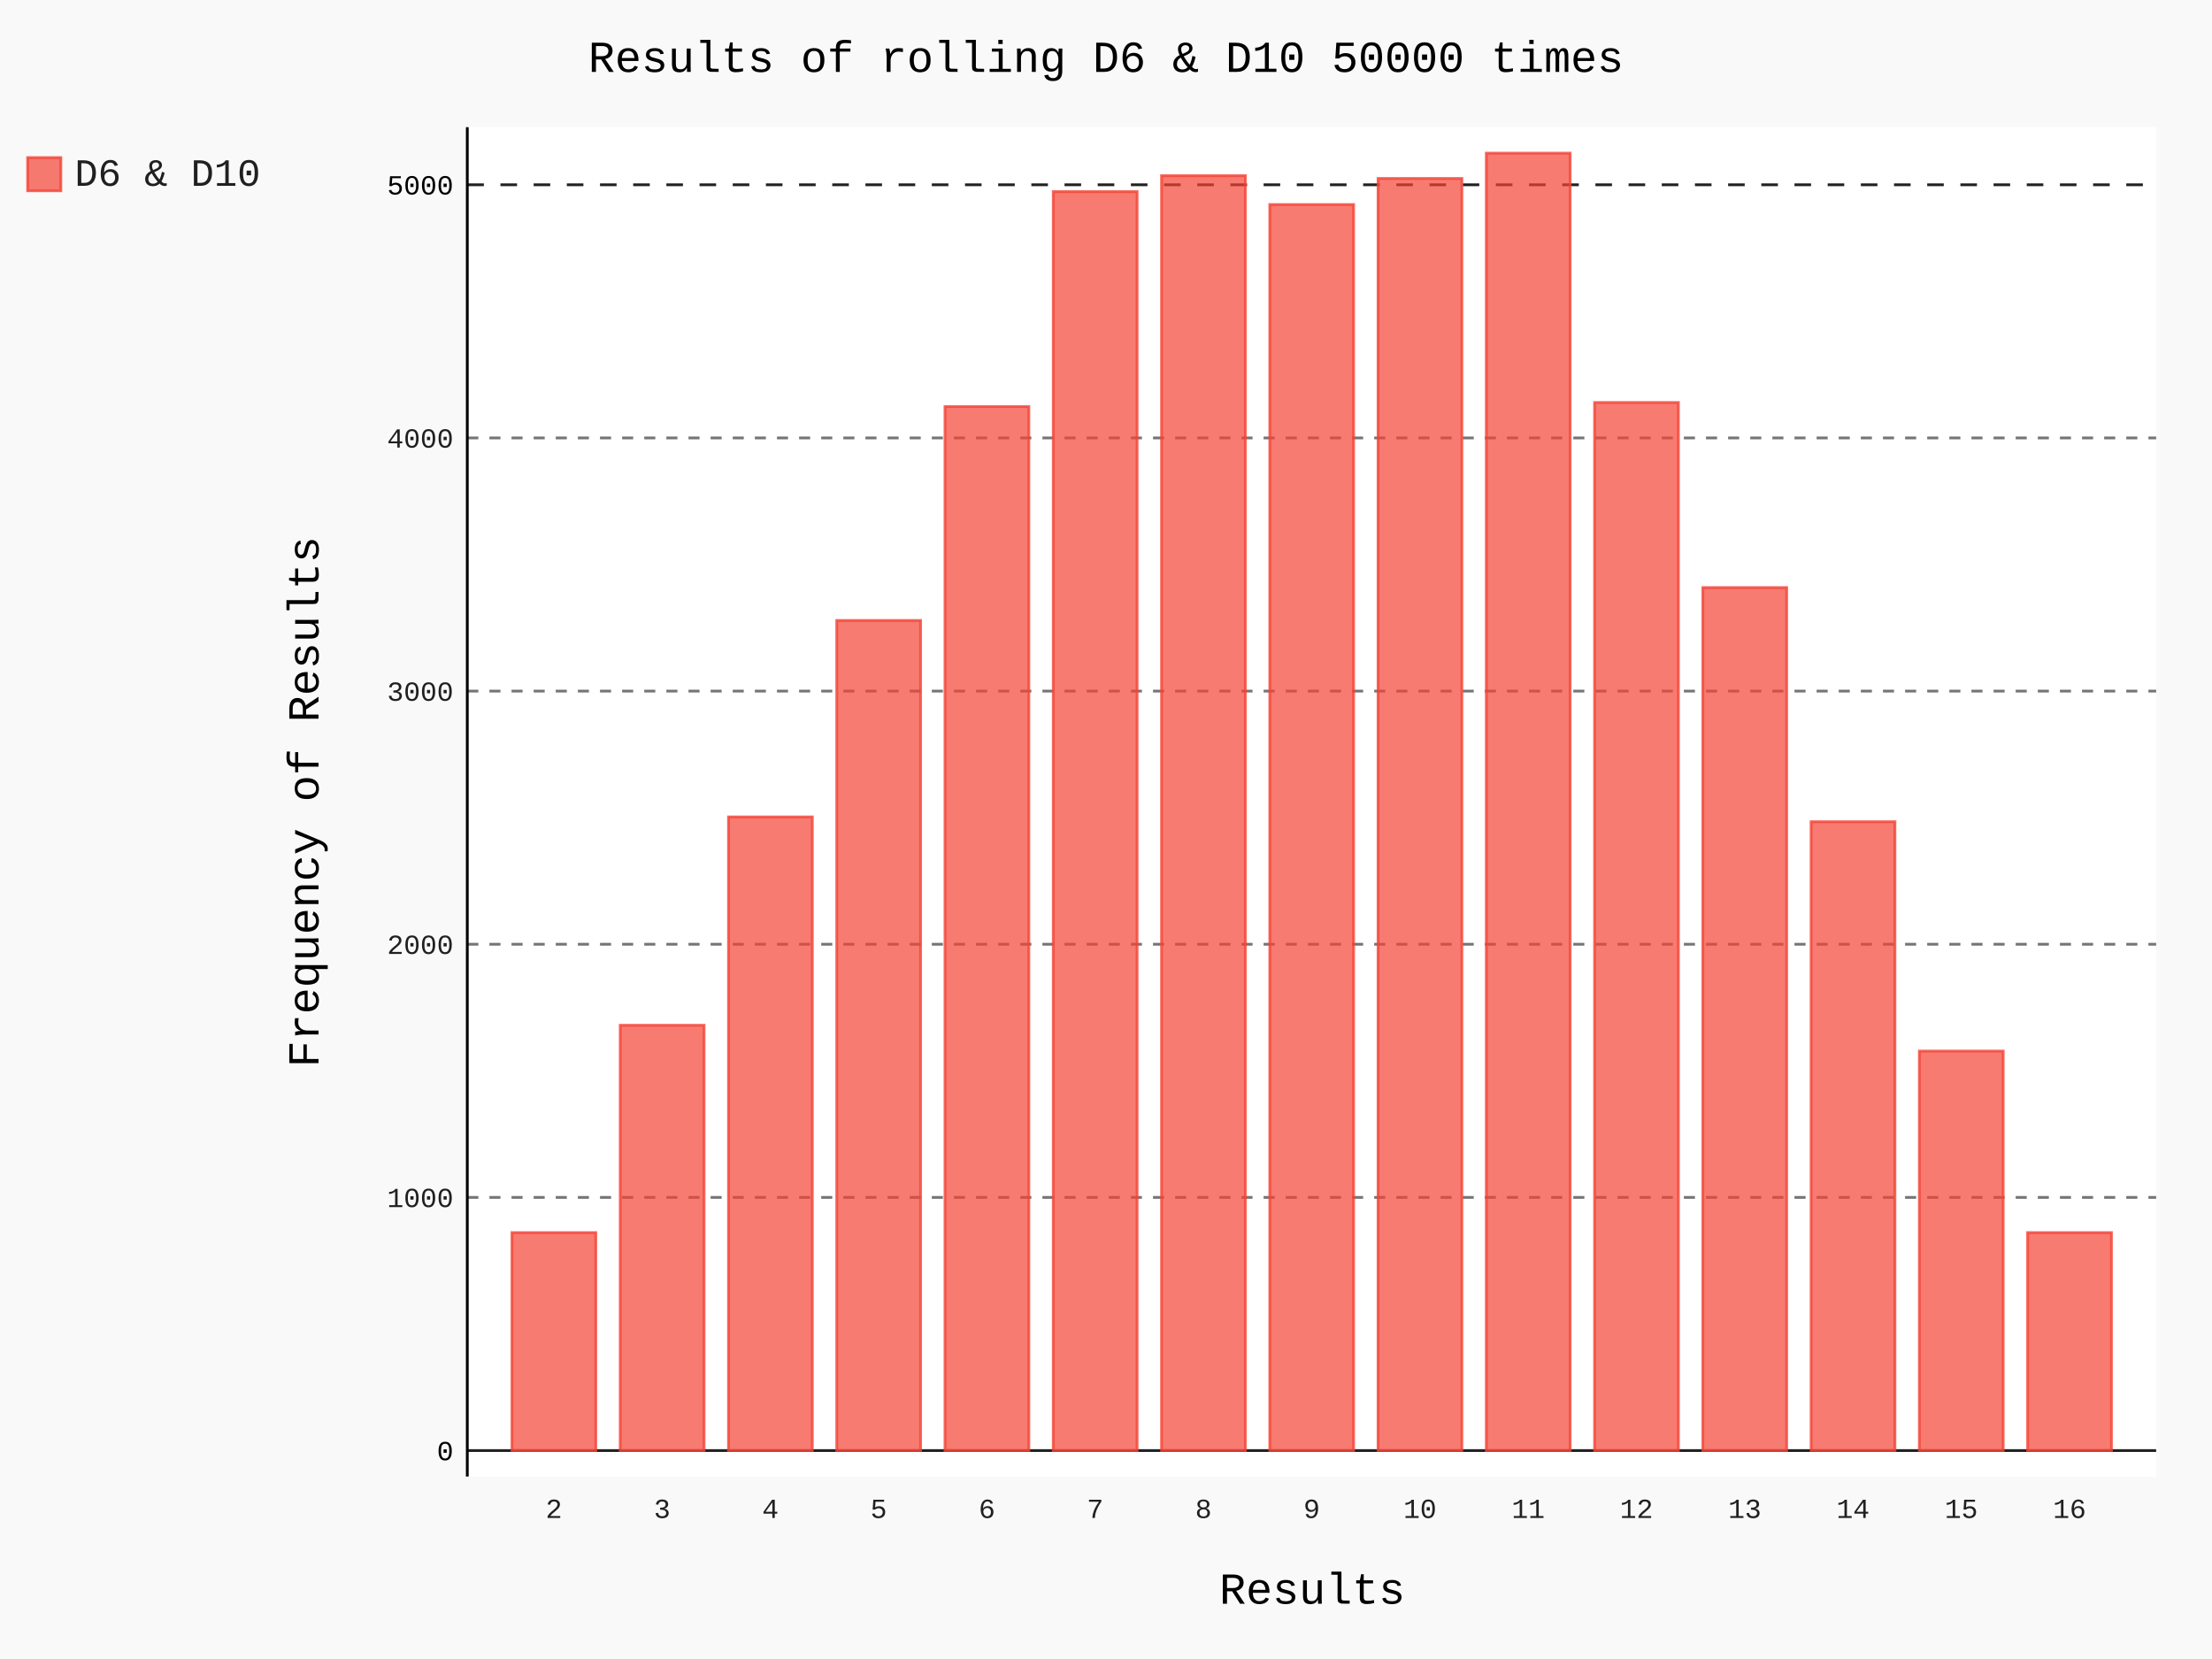
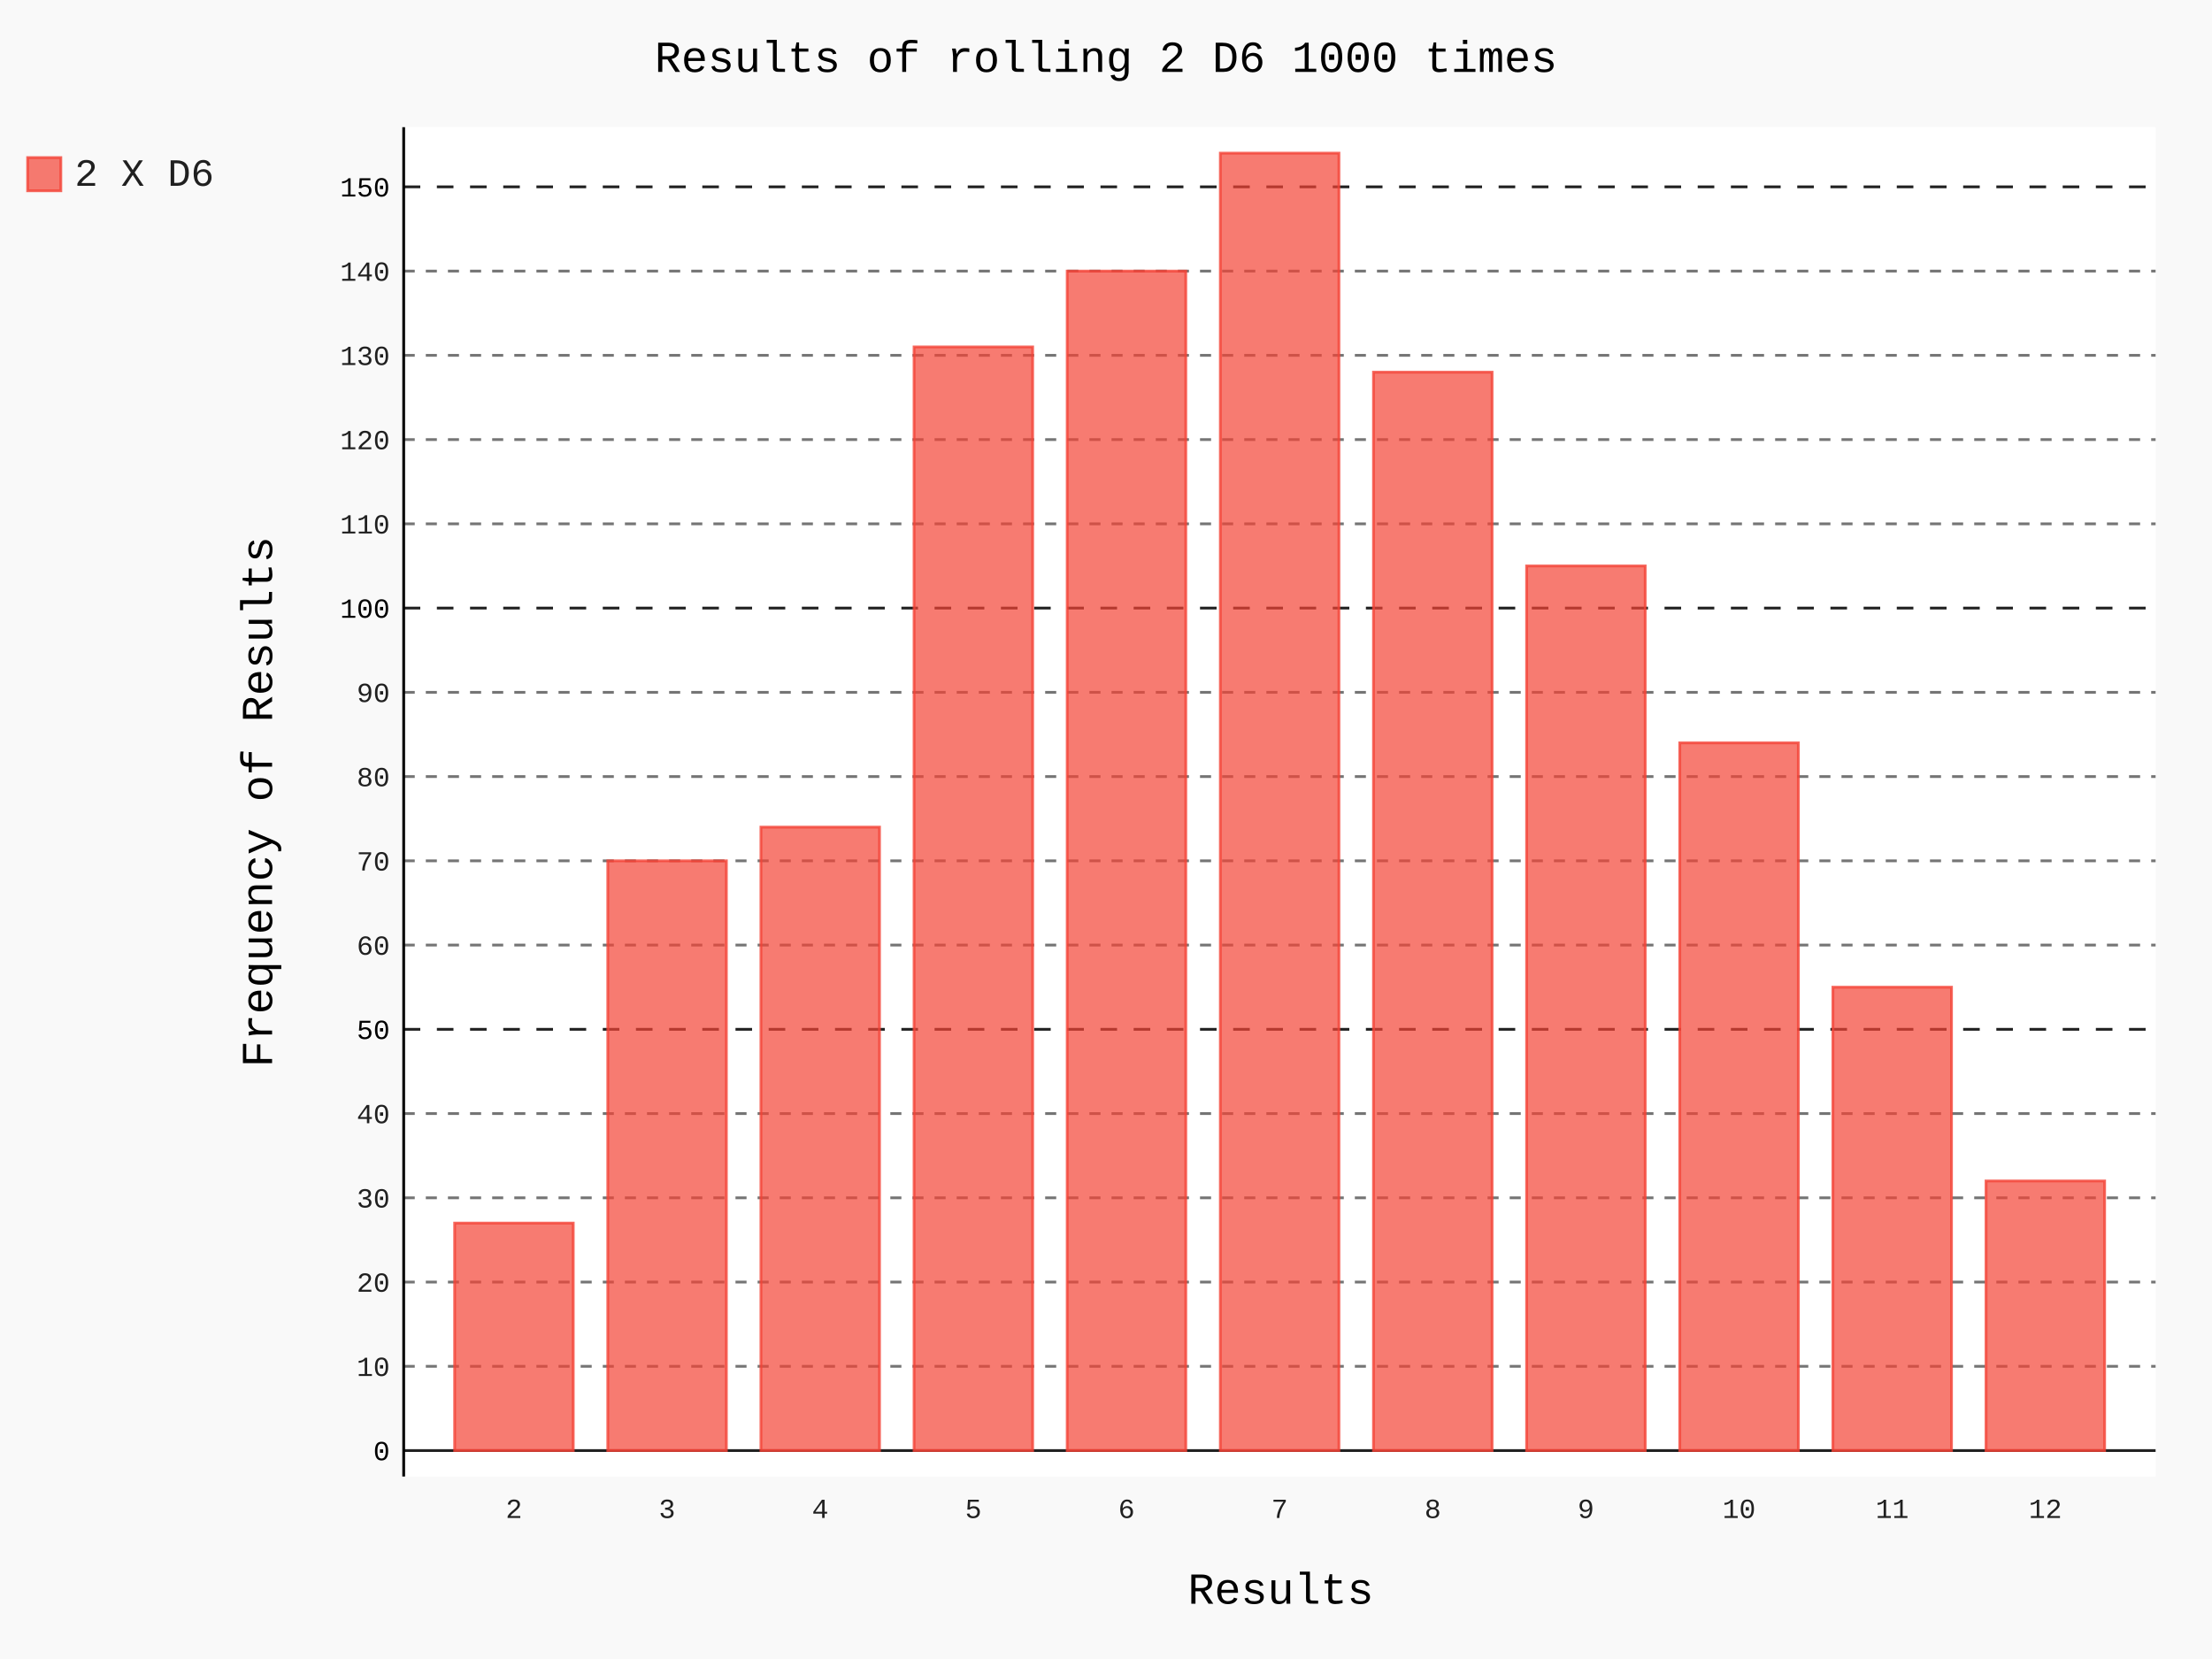
- <svg xmlns="http://www.w3.org/2000/svg" id="chart-afc870cf-f5eb-428f-a1e5-3dcef7cfd49f" class="pygal-chart" viewBox="0 0 800 600">
+ <svg xmlns="http://www.w3.org/2000/svg" id="chart-bee39fff-2a20-4544-aba8-f505dd90a594" class="pygal-chart" viewBox="0 0 800 600">
  <defs>
-     <style type="text/css">#chart-afc870cf-f5eb-428f-a1e5-3dcef7cfd49f{-webkit-user-select:none;-webkit-font-smoothing:antialiased;font-family:Consolas,"Liberation Mono",Menlo,Courier,monospace}#chart-afc870cf-f5eb-428f-a1e5-3dcef7cfd49f .title{font-family:Consolas,"Liberation Mono",Menlo,Courier,monospace;font-size:16px}#chart-afc870cf-f5eb-428f-a1e5-3dcef7cfd49f .legends .legend text{font-family:Consolas,"Liberation Mono",Menlo,Courier,monospace;font-size:14px}#chart-afc870cf-f5eb-428f-a1e5-3dcef7cfd49f .axis text{font-family:Consolas,"Liberation Mono",Menlo,Courier,monospace;font-size:10px}#chart-afc870cf-f5eb-428f-a1e5-3dcef7cfd49f .axis text.major{font-family:Consolas,"Liberation Mono",Menlo,Courier,monospace;font-size:10px}#chart-afc870cf-f5eb-428f-a1e5-3dcef7cfd49f .text-overlay text.value{font-family:Consolas,"Liberation Mono",Menlo,Courier,monospace;font-size:16px}#chart-afc870cf-f5eb-428f-a1e5-3dcef7cfd49f .text-overlay text.label{font-family:Consolas,"Liberation Mono",Menlo,Courier,monospace;font-size:10px}#chart-afc870cf-f5eb-428f-a1e5-3dcef7cfd49f .tooltip{font-family:Consolas,"Liberation Mono",Menlo,Courier,monospace;font-size:14px}#chart-afc870cf-f5eb-428f-a1e5-3dcef7cfd49f text.no_data{font-family:Consolas,"Liberation Mono",Menlo,Courier,monospace;font-size:64px}
- #chart-afc870cf-f5eb-428f-a1e5-3dcef7cfd49f{background-color:rgba(249,249,249,1)}#chart-afc870cf-f5eb-428f-a1e5-3dcef7cfd49f path,#chart-afc870cf-f5eb-428f-a1e5-3dcef7cfd49f line,#chart-afc870cf-f5eb-428f-a1e5-3dcef7cfd49f rect,#chart-afc870cf-f5eb-428f-a1e5-3dcef7cfd49f circle{-webkit-transition:150ms;-moz-transition:150ms;transition:150ms}#chart-afc870cf-f5eb-428f-a1e5-3dcef7cfd49f .graph &gt; .background{fill:rgba(249,249,249,1)}#chart-afc870cf-f5eb-428f-a1e5-3dcef7cfd49f .plot &gt; .background{fill:rgba(255,255,255,1)}#chart-afc870cf-f5eb-428f-a1e5-3dcef7cfd49f .graph{fill:rgba(0,0,0,.87)}#chart-afc870cf-f5eb-428f-a1e5-3dcef7cfd49f text.no_data{fill:rgba(0,0,0,1)}#chart-afc870cf-f5eb-428f-a1e5-3dcef7cfd49f .title{fill:rgba(0,0,0,1)}#chart-afc870cf-f5eb-428f-a1e5-3dcef7cfd49f .legends .legend text{fill:rgba(0,0,0,.87)}#chart-afc870cf-f5eb-428f-a1e5-3dcef7cfd49f .legends .legend:hover text{fill:rgba(0,0,0,1)}#chart-afc870cf-f5eb-428f-a1e5-3dcef7cfd49f .axis .line{stroke:rgba(0,0,0,1)}#chart-afc870cf-f5eb-428f-a1e5-3dcef7cfd49f .axis .guide.line{stroke:rgba(0,0,0,.54)}#chart-afc870cf-f5eb-428f-a1e5-3dcef7cfd49f .axis .major.line{stroke:rgba(0,0,0,.87)}#chart-afc870cf-f5eb-428f-a1e5-3dcef7cfd49f .axis text.major{fill:rgba(0,0,0,1)}#chart-afc870cf-f5eb-428f-a1e5-3dcef7cfd49f .axis.y .guides:hover .guide.line,#chart-afc870cf-f5eb-428f-a1e5-3dcef7cfd49f .line-graph .axis.x .guides:hover .guide.line,#chart-afc870cf-f5eb-428f-a1e5-3dcef7cfd49f .stackedline-graph .axis.x .guides:hover .guide.line,#chart-afc870cf-f5eb-428f-a1e5-3dcef7cfd49f .xy-graph .axis.x .guides:hover .guide.line{stroke:rgba(0,0,0,1)}#chart-afc870cf-f5eb-428f-a1e5-3dcef7cfd49f .axis .guides:hover text{fill:rgba(0,0,0,1)}#chart-afc870cf-f5eb-428f-a1e5-3dcef7cfd49f .reactive{fill-opacity:.7;stroke-opacity:.8}#chart-afc870cf-f5eb-428f-a1e5-3dcef7cfd49f .ci{stroke:rgba(0,0,0,.87)}#chart-afc870cf-f5eb-428f-a1e5-3dcef7cfd49f .reactive.active,#chart-afc870cf-f5eb-428f-a1e5-3dcef7cfd49f .active .reactive{fill-opacity:.8;stroke-opacity:.9;stroke-width:4}#chart-afc870cf-f5eb-428f-a1e5-3dcef7cfd49f .ci .reactive.active{stroke-width:1.5}#chart-afc870cf-f5eb-428f-a1e5-3dcef7cfd49f .series text{fill:rgba(0,0,0,1)}#chart-afc870cf-f5eb-428f-a1e5-3dcef7cfd49f .tooltip rect{fill:rgba(255,255,255,1);stroke:rgba(0,0,0,1);-webkit-transition:opacity 150ms;-moz-transition:opacity 150ms;transition:opacity 150ms}#chart-afc870cf-f5eb-428f-a1e5-3dcef7cfd49f .tooltip .label{fill:rgba(0,0,0,.87)}#chart-afc870cf-f5eb-428f-a1e5-3dcef7cfd49f .tooltip .label{fill:rgba(0,0,0,.87)}#chart-afc870cf-f5eb-428f-a1e5-3dcef7cfd49f .tooltip .legend{font-size:.8em;fill:rgba(0,0,0,.54)}#chart-afc870cf-f5eb-428f-a1e5-3dcef7cfd49f .tooltip .x_label{font-size:.6em;fill:rgba(0,0,0,1)}#chart-afc870cf-f5eb-428f-a1e5-3dcef7cfd49f .tooltip .xlink{font-size:.5em;text-decoration:underline}#chart-afc870cf-f5eb-428f-a1e5-3dcef7cfd49f .tooltip .value{font-size:1.5em}#chart-afc870cf-f5eb-428f-a1e5-3dcef7cfd49f .bound{font-size:.5em}#chart-afc870cf-f5eb-428f-a1e5-3dcef7cfd49f .max-value{font-size:.75em;fill:rgba(0,0,0,.54)}#chart-afc870cf-f5eb-428f-a1e5-3dcef7cfd49f .map-element{fill:rgba(255,255,255,1);stroke:rgba(0,0,0,.54) !important}#chart-afc870cf-f5eb-428f-a1e5-3dcef7cfd49f .map-element .reactive{fill-opacity:inherit;stroke-opacity:inherit}#chart-afc870cf-f5eb-428f-a1e5-3dcef7cfd49f .color-0,#chart-afc870cf-f5eb-428f-a1e5-3dcef7cfd49f .color-0 a:visited{stroke:#F44336;fill:#F44336}#chart-afc870cf-f5eb-428f-a1e5-3dcef7cfd49f .text-overlay .color-0 text{fill:black}
- #chart-afc870cf-f5eb-428f-a1e5-3dcef7cfd49f text.no_data{text-anchor:middle}#chart-afc870cf-f5eb-428f-a1e5-3dcef7cfd49f .guide.line{fill:none}#chart-afc870cf-f5eb-428f-a1e5-3dcef7cfd49f .centered{text-anchor:middle}#chart-afc870cf-f5eb-428f-a1e5-3dcef7cfd49f .title{text-anchor:middle}#chart-afc870cf-f5eb-428f-a1e5-3dcef7cfd49f .legends .legend text{fill-opacity:1}#chart-afc870cf-f5eb-428f-a1e5-3dcef7cfd49f .axis.x text{text-anchor:middle}#chart-afc870cf-f5eb-428f-a1e5-3dcef7cfd49f .axis.x:not(.web) text[transform]{text-anchor:start}#chart-afc870cf-f5eb-428f-a1e5-3dcef7cfd49f .axis.x:not(.web) text[transform].backwards{text-anchor:end}#chart-afc870cf-f5eb-428f-a1e5-3dcef7cfd49f .axis.y text{text-anchor:end}#chart-afc870cf-f5eb-428f-a1e5-3dcef7cfd49f .axis.y text[transform].backwards{text-anchor:start}#chart-afc870cf-f5eb-428f-a1e5-3dcef7cfd49f .axis.y2 text{text-anchor:start}#chart-afc870cf-f5eb-428f-a1e5-3dcef7cfd49f .axis.y2 text[transform].backwards{text-anchor:end}#chart-afc870cf-f5eb-428f-a1e5-3dcef7cfd49f .axis .guide.line{stroke-dasharray:4,4}#chart-afc870cf-f5eb-428f-a1e5-3dcef7cfd49f .axis .major.guide.line{stroke-dasharray:6,6}#chart-afc870cf-f5eb-428f-a1e5-3dcef7cfd49f .horizontal .axis.y .guide.line,#chart-afc870cf-f5eb-428f-a1e5-3dcef7cfd49f .horizontal .axis.y2 .guide.line,#chart-afc870cf-f5eb-428f-a1e5-3dcef7cfd49f .vertical .axis.x .guide.line{opacity:0}#chart-afc870cf-f5eb-428f-a1e5-3dcef7cfd49f .horizontal .axis.always_show .guide.line,#chart-afc870cf-f5eb-428f-a1e5-3dcef7cfd49f .vertical .axis.always_show .guide.line{opacity:1 !important}#chart-afc870cf-f5eb-428f-a1e5-3dcef7cfd49f .axis.y .guides:hover .guide.line,#chart-afc870cf-f5eb-428f-a1e5-3dcef7cfd49f .axis.y2 .guides:hover .guide.line,#chart-afc870cf-f5eb-428f-a1e5-3dcef7cfd49f .axis.x .guides:hover .guide.line{opacity:1}#chart-afc870cf-f5eb-428f-a1e5-3dcef7cfd49f .axis .guides:hover text{opacity:1}#chart-afc870cf-f5eb-428f-a1e5-3dcef7cfd49f .nofill{fill:none}#chart-afc870cf-f5eb-428f-a1e5-3dcef7cfd49f .subtle-fill{fill-opacity:.2}#chart-afc870cf-f5eb-428f-a1e5-3dcef7cfd49f .dot{stroke-width:1px;fill-opacity:1}#chart-afc870cf-f5eb-428f-a1e5-3dcef7cfd49f .dot.active{stroke-width:5px}#chart-afc870cf-f5eb-428f-a1e5-3dcef7cfd49f .dot.negative{fill:transparent}#chart-afc870cf-f5eb-428f-a1e5-3dcef7cfd49f text,#chart-afc870cf-f5eb-428f-a1e5-3dcef7cfd49f tspan{stroke:none !important}#chart-afc870cf-f5eb-428f-a1e5-3dcef7cfd49f .series text.active{opacity:1}#chart-afc870cf-f5eb-428f-a1e5-3dcef7cfd49f .tooltip rect{fill-opacity:.95;stroke-width:.5}#chart-afc870cf-f5eb-428f-a1e5-3dcef7cfd49f .tooltip text{fill-opacity:1}#chart-afc870cf-f5eb-428f-a1e5-3dcef7cfd49f .showable{visibility:hidden}#chart-afc870cf-f5eb-428f-a1e5-3dcef7cfd49f .showable.shown{visibility:visible}#chart-afc870cf-f5eb-428f-a1e5-3dcef7cfd49f .gauge-background{fill:rgba(229,229,229,1);stroke:none}#chart-afc870cf-f5eb-428f-a1e5-3dcef7cfd49f .bg-lines{stroke:rgba(249,249,249,1);stroke-width:2px}</style>
+     <style type="text/css">#chart-bee39fff-2a20-4544-aba8-f505dd90a594{-webkit-user-select:none;-webkit-font-smoothing:antialiased;font-family:Consolas,"Liberation Mono",Menlo,Courier,monospace}#chart-bee39fff-2a20-4544-aba8-f505dd90a594 .title{font-family:Consolas,"Liberation Mono",Menlo,Courier,monospace;font-size:16px}#chart-bee39fff-2a20-4544-aba8-f505dd90a594 .legends .legend text{font-family:Consolas,"Liberation Mono",Menlo,Courier,monospace;font-size:14px}#chart-bee39fff-2a20-4544-aba8-f505dd90a594 .axis text{font-family:Consolas,"Liberation Mono",Menlo,Courier,monospace;font-size:10px}#chart-bee39fff-2a20-4544-aba8-f505dd90a594 .axis text.major{font-family:Consolas,"Liberation Mono",Menlo,Courier,monospace;font-size:10px}#chart-bee39fff-2a20-4544-aba8-f505dd90a594 .text-overlay text.value{font-family:Consolas,"Liberation Mono",Menlo,Courier,monospace;font-size:16px}#chart-bee39fff-2a20-4544-aba8-f505dd90a594 .text-overlay text.label{font-family:Consolas,"Liberation Mono",Menlo,Courier,monospace;font-size:10px}#chart-bee39fff-2a20-4544-aba8-f505dd90a594 .tooltip{font-family:Consolas,"Liberation Mono",Menlo,Courier,monospace;font-size:14px}#chart-bee39fff-2a20-4544-aba8-f505dd90a594 text.no_data{font-family:Consolas,"Liberation Mono",Menlo,Courier,monospace;font-size:64px}
+ #chart-bee39fff-2a20-4544-aba8-f505dd90a594{background-color:rgba(249,249,249,1)}#chart-bee39fff-2a20-4544-aba8-f505dd90a594 path,#chart-bee39fff-2a20-4544-aba8-f505dd90a594 line,#chart-bee39fff-2a20-4544-aba8-f505dd90a594 rect,#chart-bee39fff-2a20-4544-aba8-f505dd90a594 circle{-webkit-transition:150ms;-moz-transition:150ms;transition:150ms}#chart-bee39fff-2a20-4544-aba8-f505dd90a594 .graph &gt; .background{fill:rgba(249,249,249,1)}#chart-bee39fff-2a20-4544-aba8-f505dd90a594 .plot &gt; .background{fill:rgba(255,255,255,1)}#chart-bee39fff-2a20-4544-aba8-f505dd90a594 .graph{fill:rgba(0,0,0,.87)}#chart-bee39fff-2a20-4544-aba8-f505dd90a594 text.no_data{fill:rgba(0,0,0,1)}#chart-bee39fff-2a20-4544-aba8-f505dd90a594 .title{fill:rgba(0,0,0,1)}#chart-bee39fff-2a20-4544-aba8-f505dd90a594 .legends .legend text{fill:rgba(0,0,0,.87)}#chart-bee39fff-2a20-4544-aba8-f505dd90a594 .legends .legend:hover text{fill:rgba(0,0,0,1)}#chart-bee39fff-2a20-4544-aba8-f505dd90a594 .axis .line{stroke:rgba(0,0,0,1)}#chart-bee39fff-2a20-4544-aba8-f505dd90a594 .axis .guide.line{stroke:rgba(0,0,0,.54)}#chart-bee39fff-2a20-4544-aba8-f505dd90a594 .axis .major.line{stroke:rgba(0,0,0,.87)}#chart-bee39fff-2a20-4544-aba8-f505dd90a594 .axis text.major{fill:rgba(0,0,0,1)}#chart-bee39fff-2a20-4544-aba8-f505dd90a594 .axis.y .guides:hover .guide.line,#chart-bee39fff-2a20-4544-aba8-f505dd90a594 .line-graph .axis.x .guides:hover .guide.line,#chart-bee39fff-2a20-4544-aba8-f505dd90a594 .stackedline-graph .axis.x .guides:hover .guide.line,#chart-bee39fff-2a20-4544-aba8-f505dd90a594 .xy-graph .axis.x .guides:hover .guide.line{stroke:rgba(0,0,0,1)}#chart-bee39fff-2a20-4544-aba8-f505dd90a594 .axis .guides:hover text{fill:rgba(0,0,0,1)}#chart-bee39fff-2a20-4544-aba8-f505dd90a594 .reactive{fill-opacity:.7;stroke-opacity:.8}#chart-bee39fff-2a20-4544-aba8-f505dd90a594 .ci{stroke:rgba(0,0,0,.87)}#chart-bee39fff-2a20-4544-aba8-f505dd90a594 .reactive.active,#chart-bee39fff-2a20-4544-aba8-f505dd90a594 .active .reactive{fill-opacity:.8;stroke-opacity:.9;stroke-width:4}#chart-bee39fff-2a20-4544-aba8-f505dd90a594 .ci .reactive.active{stroke-width:1.5}#chart-bee39fff-2a20-4544-aba8-f505dd90a594 .series text{fill:rgba(0,0,0,1)}#chart-bee39fff-2a20-4544-aba8-f505dd90a594 .tooltip rect{fill:rgba(255,255,255,1);stroke:rgba(0,0,0,1);-webkit-transition:opacity 150ms;-moz-transition:opacity 150ms;transition:opacity 150ms}#chart-bee39fff-2a20-4544-aba8-f505dd90a594 .tooltip .label{fill:rgba(0,0,0,.87)}#chart-bee39fff-2a20-4544-aba8-f505dd90a594 .tooltip .label{fill:rgba(0,0,0,.87)}#chart-bee39fff-2a20-4544-aba8-f505dd90a594 .tooltip .legend{font-size:.8em;fill:rgba(0,0,0,.54)}#chart-bee39fff-2a20-4544-aba8-f505dd90a594 .tooltip .x_label{font-size:.6em;fill:rgba(0,0,0,1)}#chart-bee39fff-2a20-4544-aba8-f505dd90a594 .tooltip .xlink{font-size:.5em;text-decoration:underline}#chart-bee39fff-2a20-4544-aba8-f505dd90a594 .tooltip .value{font-size:1.5em}#chart-bee39fff-2a20-4544-aba8-f505dd90a594 .bound{font-size:.5em}#chart-bee39fff-2a20-4544-aba8-f505dd90a594 .max-value{font-size:.75em;fill:rgba(0,0,0,.54)}#chart-bee39fff-2a20-4544-aba8-f505dd90a594 .map-element{fill:rgba(255,255,255,1);stroke:rgba(0,0,0,.54) !important}#chart-bee39fff-2a20-4544-aba8-f505dd90a594 .map-element .reactive{fill-opacity:inherit;stroke-opacity:inherit}#chart-bee39fff-2a20-4544-aba8-f505dd90a594 .color-0,#chart-bee39fff-2a20-4544-aba8-f505dd90a594 .color-0 a:visited{stroke:#F44336;fill:#F44336}#chart-bee39fff-2a20-4544-aba8-f505dd90a594 .text-overlay .color-0 text{fill:black}
+ #chart-bee39fff-2a20-4544-aba8-f505dd90a594 text.no_data{text-anchor:middle}#chart-bee39fff-2a20-4544-aba8-f505dd90a594 .guide.line{fill:none}#chart-bee39fff-2a20-4544-aba8-f505dd90a594 .centered{text-anchor:middle}#chart-bee39fff-2a20-4544-aba8-f505dd90a594 .title{text-anchor:middle}#chart-bee39fff-2a20-4544-aba8-f505dd90a594 .legends .legend text{fill-opacity:1}#chart-bee39fff-2a20-4544-aba8-f505dd90a594 .axis.x text{text-anchor:middle}#chart-bee39fff-2a20-4544-aba8-f505dd90a594 .axis.x:not(.web) text[transform]{text-anchor:start}#chart-bee39fff-2a20-4544-aba8-f505dd90a594 .axis.x:not(.web) text[transform].backwards{text-anchor:end}#chart-bee39fff-2a20-4544-aba8-f505dd90a594 .axis.y text{text-anchor:end}#chart-bee39fff-2a20-4544-aba8-f505dd90a594 .axis.y text[transform].backwards{text-anchor:start}#chart-bee39fff-2a20-4544-aba8-f505dd90a594 .axis.y2 text{text-anchor:start}#chart-bee39fff-2a20-4544-aba8-f505dd90a594 .axis.y2 text[transform].backwards{text-anchor:end}#chart-bee39fff-2a20-4544-aba8-f505dd90a594 .axis .guide.line{stroke-dasharray:4,4}#chart-bee39fff-2a20-4544-aba8-f505dd90a594 .axis .major.guide.line{stroke-dasharray:6,6}#chart-bee39fff-2a20-4544-aba8-f505dd90a594 .horizontal .axis.y .guide.line,#chart-bee39fff-2a20-4544-aba8-f505dd90a594 .horizontal .axis.y2 .guide.line,#chart-bee39fff-2a20-4544-aba8-f505dd90a594 .vertical .axis.x .guide.line{opacity:0}#chart-bee39fff-2a20-4544-aba8-f505dd90a594 .horizontal .axis.always_show .guide.line,#chart-bee39fff-2a20-4544-aba8-f505dd90a594 .vertical .axis.always_show .guide.line{opacity:1 !important}#chart-bee39fff-2a20-4544-aba8-f505dd90a594 .axis.y .guides:hover .guide.line,#chart-bee39fff-2a20-4544-aba8-f505dd90a594 .axis.y2 .guides:hover .guide.line,#chart-bee39fff-2a20-4544-aba8-f505dd90a594 .axis.x .guides:hover .guide.line{opacity:1}#chart-bee39fff-2a20-4544-aba8-f505dd90a594 .axis .guides:hover text{opacity:1}#chart-bee39fff-2a20-4544-aba8-f505dd90a594 .nofill{fill:none}#chart-bee39fff-2a20-4544-aba8-f505dd90a594 .subtle-fill{fill-opacity:.2}#chart-bee39fff-2a20-4544-aba8-f505dd90a594 .dot{stroke-width:1px;fill-opacity:1}#chart-bee39fff-2a20-4544-aba8-f505dd90a594 .dot.active{stroke-width:5px}#chart-bee39fff-2a20-4544-aba8-f505dd90a594 .dot.negative{fill:transparent}#chart-bee39fff-2a20-4544-aba8-f505dd90a594 text,#chart-bee39fff-2a20-4544-aba8-f505dd90a594 tspan{stroke:none !important}#chart-bee39fff-2a20-4544-aba8-f505dd90a594 .series text.active{opacity:1}#chart-bee39fff-2a20-4544-aba8-f505dd90a594 .tooltip rect{fill-opacity:.95;stroke-width:.5}#chart-bee39fff-2a20-4544-aba8-f505dd90a594 .tooltip text{fill-opacity:1}#chart-bee39fff-2a20-4544-aba8-f505dd90a594 .showable{visibility:hidden}#chart-bee39fff-2a20-4544-aba8-f505dd90a594 .showable.shown{visibility:visible}#chart-bee39fff-2a20-4544-aba8-f505dd90a594 .gauge-background{fill:rgba(229,229,229,1);stroke:none}#chart-bee39fff-2a20-4544-aba8-f505dd90a594 .bg-lines{stroke:rgba(249,249,249,1);stroke-width:2px}</style>
  </defs>
  <g class="graph bar-graph vertical">
    <rect class="background" height="600" width="800" x="0" y="0" />
-     <g class="plot" transform="translate(169, 46)">
-       <rect class="background" height="488" width="610.8" x="0" y="0" />
+     <g class="plot" transform="translate(146, 46)">
+       <rect class="background" height="488" width="633.6" x="0" y="0" />
      <g class="axis y always_show">
        <g class="guides">
-           <path class="axis major line" d="M0 478.615 h610.8" />
+           <path class="axis major line" d="M0 478.615 h633.6" />
          <text class="major" x="-5" y="482.115">0</text>
        </g>
        <g class="guides">
-           <path class="guide line" d="M0 387.058 h610.8" />
-           <text class="" x="-5" y="390.558">1000</text>
+           <path class="guide line" d="M0 448.146 h633.6" />
+           <text class="" x="-5" y="451.646">10</text>
        </g>
        <g class="guides">
-           <path class="guide line" d="M0 295.501 h610.8" />
-           <text class="" x="-5" y="299.001">2000</text>
+           <path class="guide line" d="M0 417.676 h633.6" />
+           <text class="" x="-5" y="421.176">20</text>
        </g>
        <g class="guides">
-           <path class="guide line" d="M0 203.944 h610.8" />
-           <text class="" x="-5" y="207.444">3000</text>
+           <path class="guide line" d="M0 387.207 h633.6" />
+           <text class="" x="-5" y="390.707">30</text>
        </g>
        <g class="guides">
-           <path class="guide line" d="M0 112.386 h610.8" />
-           <text class="" x="-5" y="115.886">4000</text>
+           <path class="guide line" d="M0 356.737 h633.6" />
+           <text class="" x="-5" y="360.237">40</text>
        </g>
        <g class="guides">
-           <path class="major guide line" d="M0 20.829 h610.8" />
-           <text class="major" x="-5" y="24.329">5000</text>
+           <path class="major guide line" d="M0 326.268 h633.6" />
+           <text class="major" x="-5" y="329.768">50</text>
+         </g>
+         <g class="guides">
+           <path class="guide line" d="M0 295.798 h633.6" />
+           <text class="" x="-5" y="299.298">60</text>
+         </g>
+         <g class="guides">
+           <path class="guide line" d="M0 265.329 h633.6" />
+           <text class="" x="-5" y="268.829">70</text>
+         </g>
+         <g class="guides">
+           <path class="guide line" d="M0 234.859 h633.6" />
+           <text class="" x="-5" y="238.359">80</text>
+         </g>
+         <g class="guides">
+           <path class="guide line" d="M0 204.39 h633.6" />
+           <text class="" x="-5" y="207.89">90</text>
+         </g>
+         <g class="guides">
+           <path class="major guide line" d="M0 173.92 h633.6" />
+           <text class="major" x="-5" y="177.42">100</text>
+         </g>
+         <g class="guides">
+           <path class="guide line" d="M0 143.451 h633.6" />
+           <text class="" x="-5" y="146.951">110</text>
+         </g>
+         <g class="guides">
+           <path class="guide line" d="M0 112.981 h633.6" />
+           <text class="" x="-5" y="116.481">120</text>
+         </g>
+         <g class="guides">
+           <path class="guide line" d="M0 82.511 h633.6" />
+           <text class="" x="-5" y="86.011">130</text>
+         </g>
+         <g class="guides">
+           <path class="guide line" d="M0 52.042 h633.6" />
+           <text class="" x="-5" y="55.542">140</text>
+         </g>
+         <g class="guides">
+           <path class="major guide line" d="M0 21.572 h633.6" />
+           <text class="major" x="-5" y="25.072">150</text>
        </g>
      </g>
      <g class="axis x">
        <path class="line" d="M0 0 v488" />
        <g class="guides">
-           <path class="guide line" d="M31.323 0 v488" />
-           <text class="" x="31.323" y="503.0">2</text>
+           <path class="guide line" d="M39.877 0 v488" />
+           <text class="" x="39.877" y="503.0">2</text>
        </g>
        <g class="guides">
-           <path class="guide line" d="M70.477 0 v488" />
-           <text class="" x="70.477" y="503.0">3</text>
+           <path class="guide line" d="M95.262 0 v488" />
+           <text class="" x="95.262" y="503.0">3</text>
        </g>
        <g class="guides">
-           <path class="guide line" d="M109.631 0 v488" />
-           <text class="" x="109.631" y="503.0">4</text>
+           <path class="guide line" d="M150.646 0 v488" />
+           <text class="" x="150.646" y="503.0">4</text>
        </g>
        <g class="guides">
-           <path class="guide line" d="M148.785 0 v488" />
-           <text class="" x="148.785" y="503.0">5</text>
+           <path class="guide line" d="M206.031 0 v488" />
+           <text class="" x="206.031" y="503.0">5</text>
        </g>
        <g class="guides">
-           <path class="guide line" d="M187.938 0 v488" />
-           <text class="" x="187.938" y="503.0">6</text>
+           <path class="guide line" d="M261.415 0 v488" />
+           <text class="" x="261.415" y="503.0">6</text>
        </g>
        <g class="guides">
-           <path class="guide line" d="M227.092 0 v488" />
-           <text class="" x="227.092" y="503.0">7</text>
+           <path class="guide line" d="M316.8 0 v488" />
+           <text class="" x="316.8" y="503.0">7</text>
        </g>
        <g class="guides">
-           <path class="guide line" d="M266.246 0 v488" />
-           <text class="" x="266.246" y="503.0">8</text>
+           <path class="guide line" d="M372.185 0 v488" />
+           <text class="" x="372.185" y="503.0">8</text>
        </g>
        <g class="guides">
-           <path class="guide line" d="M305.4 0 v488" />
-           <text class="" x="305.4" y="503.0">9</text>
+           <path class="guide line" d="M427.569 0 v488" />
+           <text class="" x="427.569" y="503.0">9</text>
        </g>
        <g class="guides">
-           <path class="guide line" d="M344.554 0 v488" />
-           <text class="" x="344.554" y="503.0">10</text>
+           <path class="guide line" d="M482.954 0 v488" />
+           <text class="" x="482.954" y="503.0">10</text>
        </g>
        <g class="guides">
-           <path class="guide line" d="M383.708 0 v488" />
-           <text class="" x="383.708" y="503.0">11</text>
+           <path class="guide line" d="M538.338 0 v488" />
+           <text class="" x="538.338" y="503.0">11</text>
        </g>
        <g class="guides">
-           <path class="guide line" d="M422.862 0 v488" />
-           <text class="" x="422.862" y="503.0">12</text>
-         </g>
-         <g class="guides">
-           <path class="guide line" d="M462.015 0 v488" />
-           <text class="" x="462.015" y="503.0">13</text>
-         </g>
-         <g class="guides">
-           <path class="guide line" d="M501.169 0 v488" />
-           <text class="" x="501.169" y="503.0">14</text>
-         </g>
-         <g class="guides">
-           <path class="guide line" d="M540.323 0 v488" />
-           <text class="" x="540.323" y="503.0">15</text>
-         </g>
-         <g class="guides">
-           <path class="guide line" d="M579.477 0 v488" />
-           <text class="" x="579.477" y="503.0">16</text>
+           <path class="guide line" d="M593.723 0 v488" />
+           <text class="" x="593.723" y="503.0">12</text>
        </g>
      </g>
      <g class="series serie-0 color-0">
        <g class="bars">
          <g class="bar">
-             <rect class="rect reactive tooltip-trigger" height="78.831" rx="0" ry="0" width="30.321" x="16.163" y="399.785" />
+             <rect class="rect reactive tooltip-trigger" height="82.268" rx="0" ry="0" width="42.89" x="18.432" y="396.348" />
          </g>
          <g class="bar">
-             <rect class="rect reactive tooltip-trigger" height="153.816" rx="0" ry="0" width="30.321" x="55.317" y="324.799" />
+             <rect class="rect reactive tooltip-trigger" height="213.287" rx="0" ry="0" width="42.89" x="73.817" y="265.329" />
          </g>
          <g class="bar">
-             <rect class="rect reactive tooltip-trigger" height="229.168" rx="0" ry="0" width="30.321" x="94.47" y="249.448" />
+             <rect class="rect reactive tooltip-trigger" height="225.475" rx="0" ry="0" width="42.89" x="129.201" y="253.141" />
          </g>
          <g class="bar">
-             <rect class="rect reactive tooltip-trigger" height="300.216" rx="0" ry="0" width="30.321" x="133.624" y="178.399" />
+             <rect class="rect reactive tooltip-trigger" height="399.151" rx="0" ry="0" width="42.89" x="184.586" y="79.465" />
          </g>
          <g class="bar">
-             <rect class="rect reactive tooltip-trigger" height="377.582" rx="0" ry="0" width="30.321" x="172.778" y="101.033" />
+             <rect class="rect reactive tooltip-trigger" height="426.573" rx="0" ry="0" width="42.89" x="239.97" y="52.042" />
          </g>
          <g class="bar">
-             <rect class="rect reactive tooltip-trigger" height="455.314" rx="0" ry="0" width="30.321" x="211.932" y="23.301" />
+             <rect class="rect reactive tooltip-trigger" height="469.231" rx="0" ry="0" width="42.89" x="295.355" y="9.385" />
          </g>
          <g class="bar">
-             <rect class="rect reactive tooltip-trigger" height="461.082" rx="0" ry="0" width="30.321" x="251.086" y="17.533" />
+             <rect class="rect reactive tooltip-trigger" height="390.01" rx="0" ry="0" width="42.89" x="350.74" y="88.605" />
          </g>
          <g class="bar">
-             <rect class="rect reactive tooltip-trigger" height="450.645" rx="0" ry="0" width="30.321" x="290.24" y="27.971" />
+             <rect class="rect reactive tooltip-trigger" height="319.93" rx="0" ry="0" width="42.89" x="406.124" y="158.685" />
          </g>
          <g class="bar">
-             <rect class="rect reactive tooltip-trigger" height="460.075" rx="0" ry="0" width="30.321" x="329.393" y="18.54" />
+             <rect class="rect reactive tooltip-trigger" height="255.944" rx="0" ry="0" width="42.89" x="461.509" y="222.671" />
          </g>
          <g class="bar">
-             <rect class="rect reactive tooltip-trigger" height="469.231" rx="0" ry="0" width="30.321" x="368.547" y="9.385" />
+             <rect class="rect reactive tooltip-trigger" height="167.582" rx="0" ry="0" width="42.89" x="516.894" y="311.033" />
          </g>
          <g class="bar">
-             <rect class="rect reactive tooltip-trigger" height="379.047" rx="0" ry="0" width="30.321" x="407.701" y="99.568" />
-           </g>
-           <g class="bar">
-             <rect class="rect reactive tooltip-trigger" height="312.119" rx="0" ry="0" width="30.321" x="446.855" y="166.497" />
-           </g>
-           <g class="bar">
-             <rect class="rect reactive tooltip-trigger" height="227.428" rx="0" ry="0" width="30.321" x="486.009" y="251.187" />
-           </g>
-           <g class="bar">
-             <rect class="rect reactive tooltip-trigger" height="144.477" rx="0" ry="0" width="30.321" x="525.163" y="334.138" />
-           </g>
-           <g class="bar">
-             <rect class="rect reactive tooltip-trigger" height="78.831" rx="0" ry="0" width="30.321" x="564.317" y="399.785" />
+             <rect class="rect reactive tooltip-trigger" height="97.502" rx="0" ry="0" width="42.89" x="572.278" y="381.113" />
          </g>
        </g>
      </g>
    </g>
    <g class="titles">
-       <text class="title plot_title" x="400.0" y="26">Results of rolling D6 &amp; D10 50000 times</text>
-       <text class="title" x="474.6" y="580">Results</text>
-       <text class="title" x="89.2" y="316.0" transform="rotate(-90 89.2 290)">Frequency of Results</text>
+       <text class="title plot_title" x="400.0" y="26">Results of rolling 2 D6 1000 times</text>
+       <text class="title" x="463.2" y="580">Results</text>
+       <text class="title" x="72.4" y="316.0" transform="rotate(-90 72.4 290)">Frequency of Results</text>
    </g>
-     <g class="plot overlay" transform="translate(169, 46)">
+     <g class="plot overlay" transform="translate(146, 46)">
      <g class="series serie-0 color-0" />
    </g>
-     <g class="plot text-overlay" transform="translate(169, 46)">
+     <g class="plot text-overlay" transform="translate(146, 46)">
      <g class="series serie-0 color-0" />
    </g>
-     <g class="plot tooltip-overlay" transform="translate(169, 46)">
+     <g class="plot tooltip-overlay" transform="translate(146, 46)">
      <g class="tooltip" style="opacity: 0" transform="translate(0 0)">
        <rect class="tooltip-box" height="0" rx="0" ry="0" width="0" />
        <g class="text" />
      </g>
    </g>
    <g class="legends" transform="translate(10, 56)">
      <g class="legend reactive activate-serie" id="activate-serie-0">
        <rect class="color-0 reactive" height="12" width="12" x="0.0" y="1.0" />
-         <text x="17.0" y="11.2">D6 &amp; D10</text>
+         <text x="17.0" y="11.2">2 X D6</text>
      </g>
    </g>
    <g class="legends" transform="translate(790, 56)" />
  </g>
</svg>
